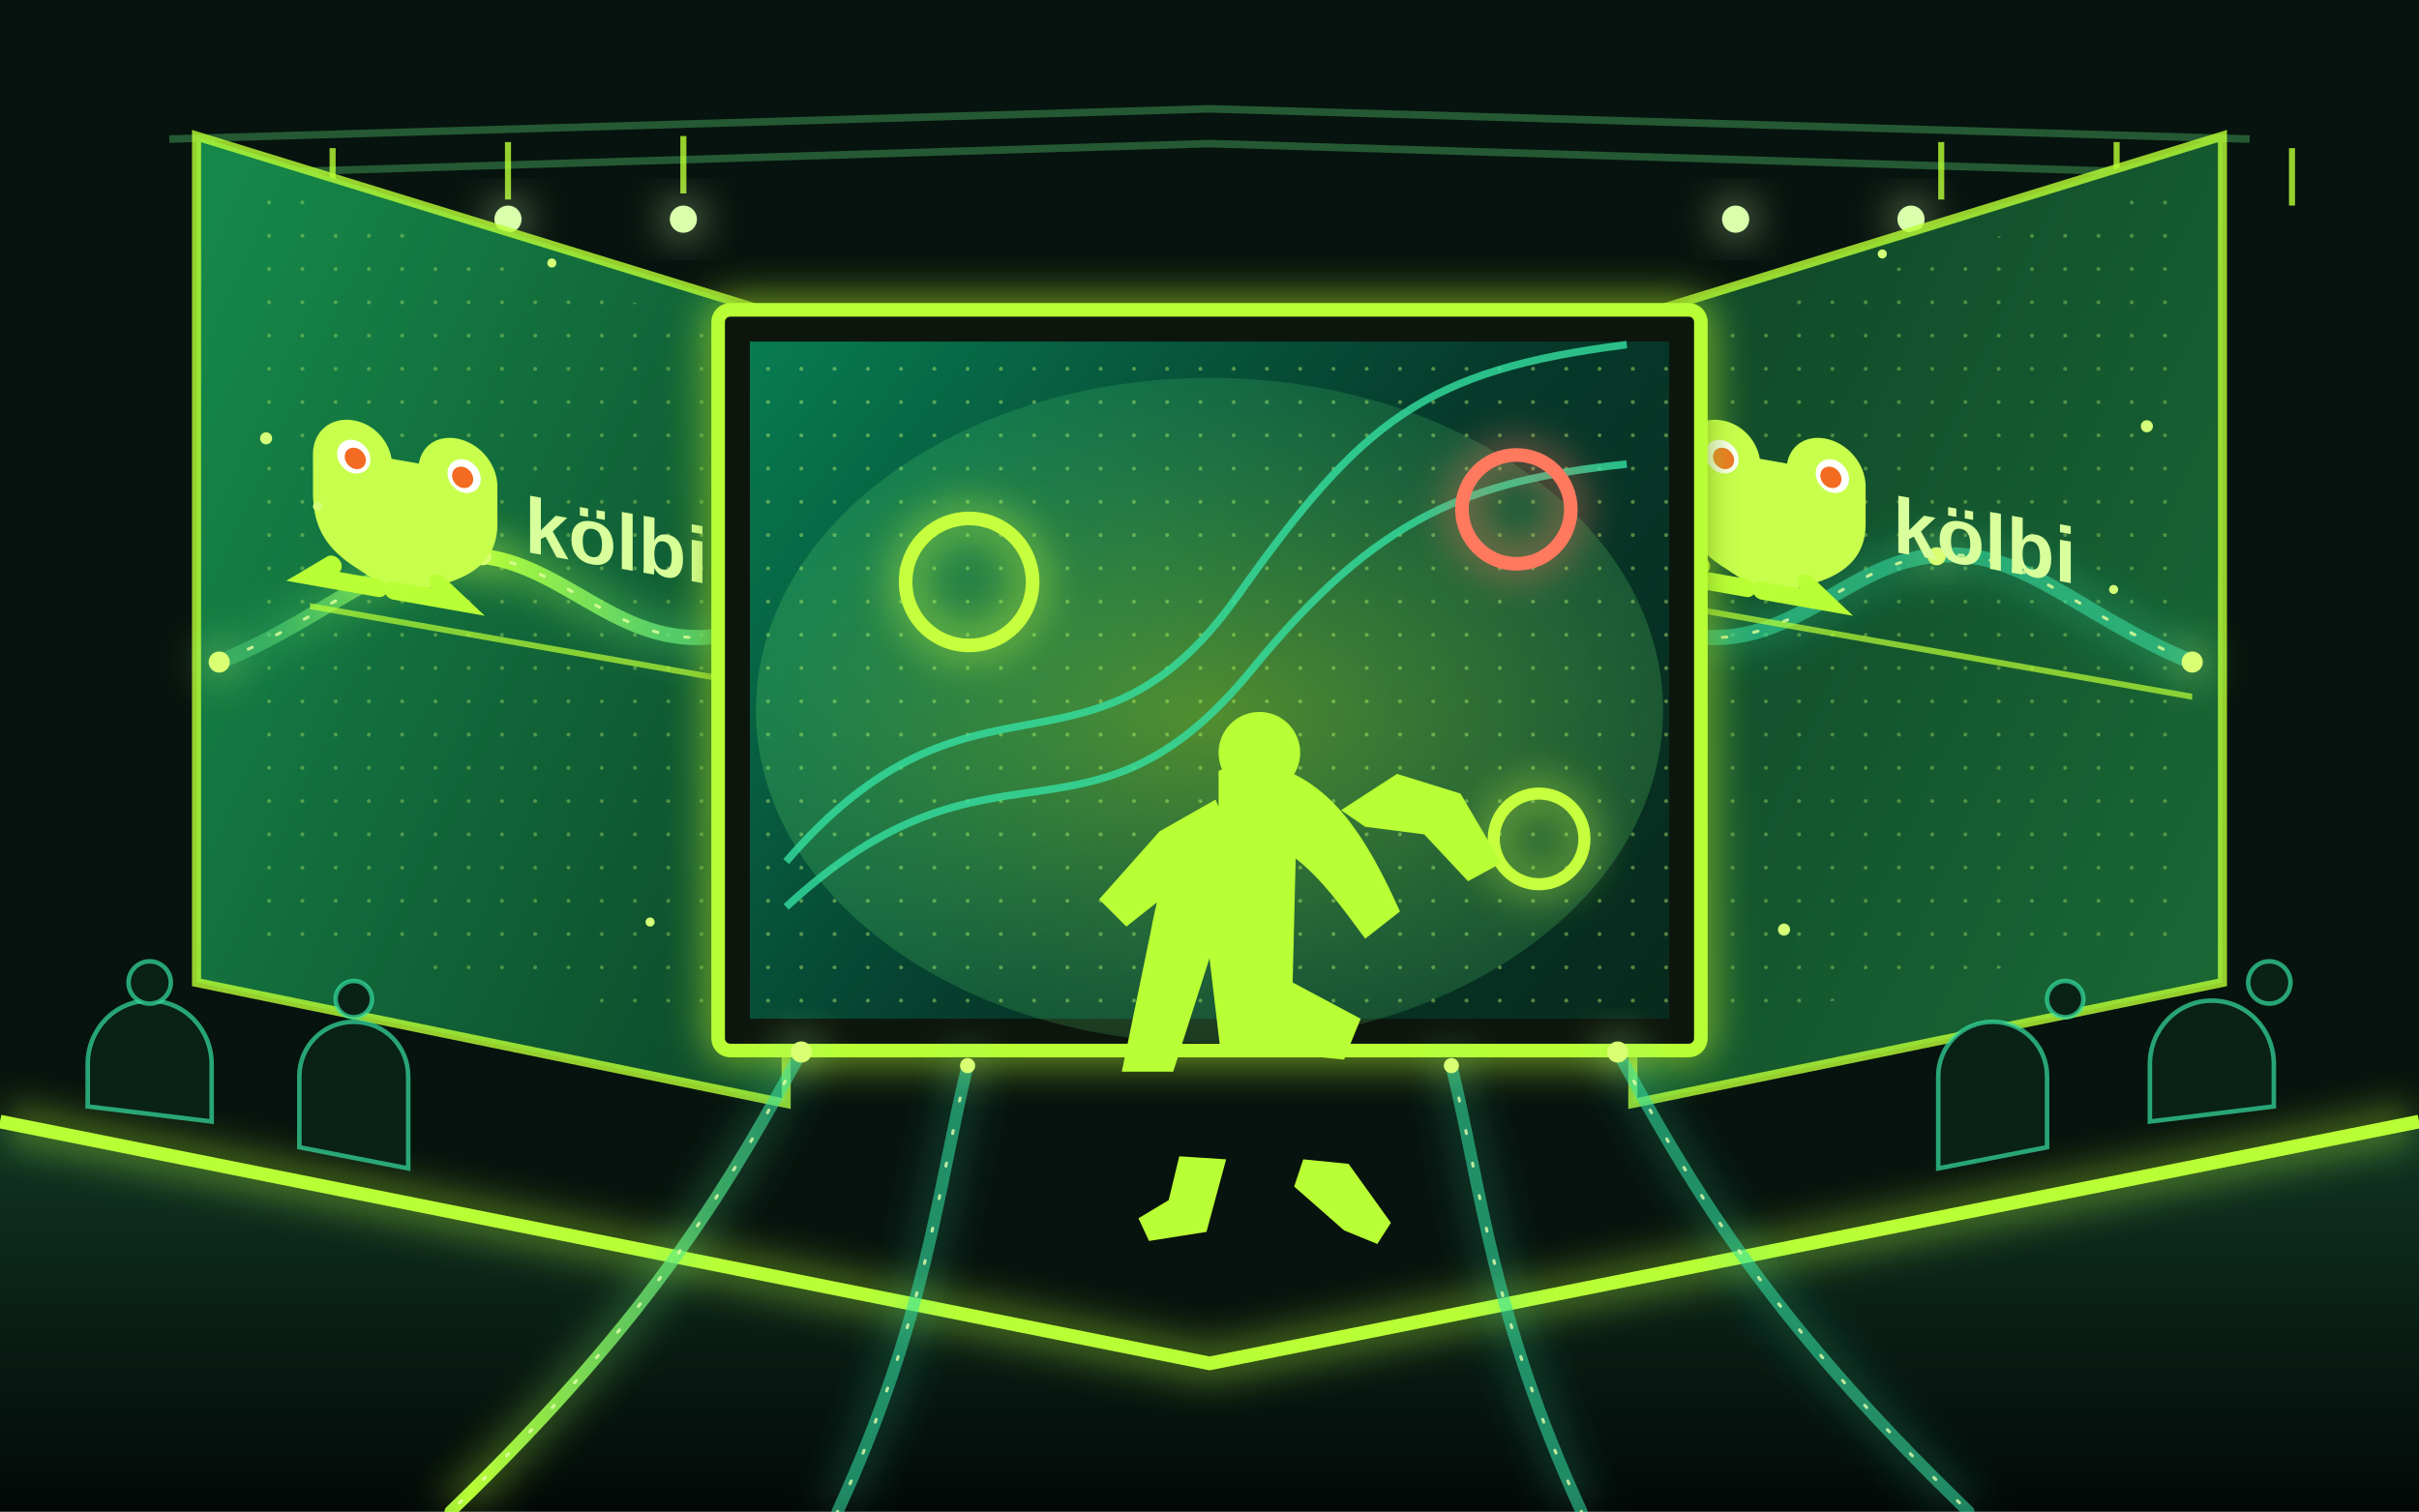
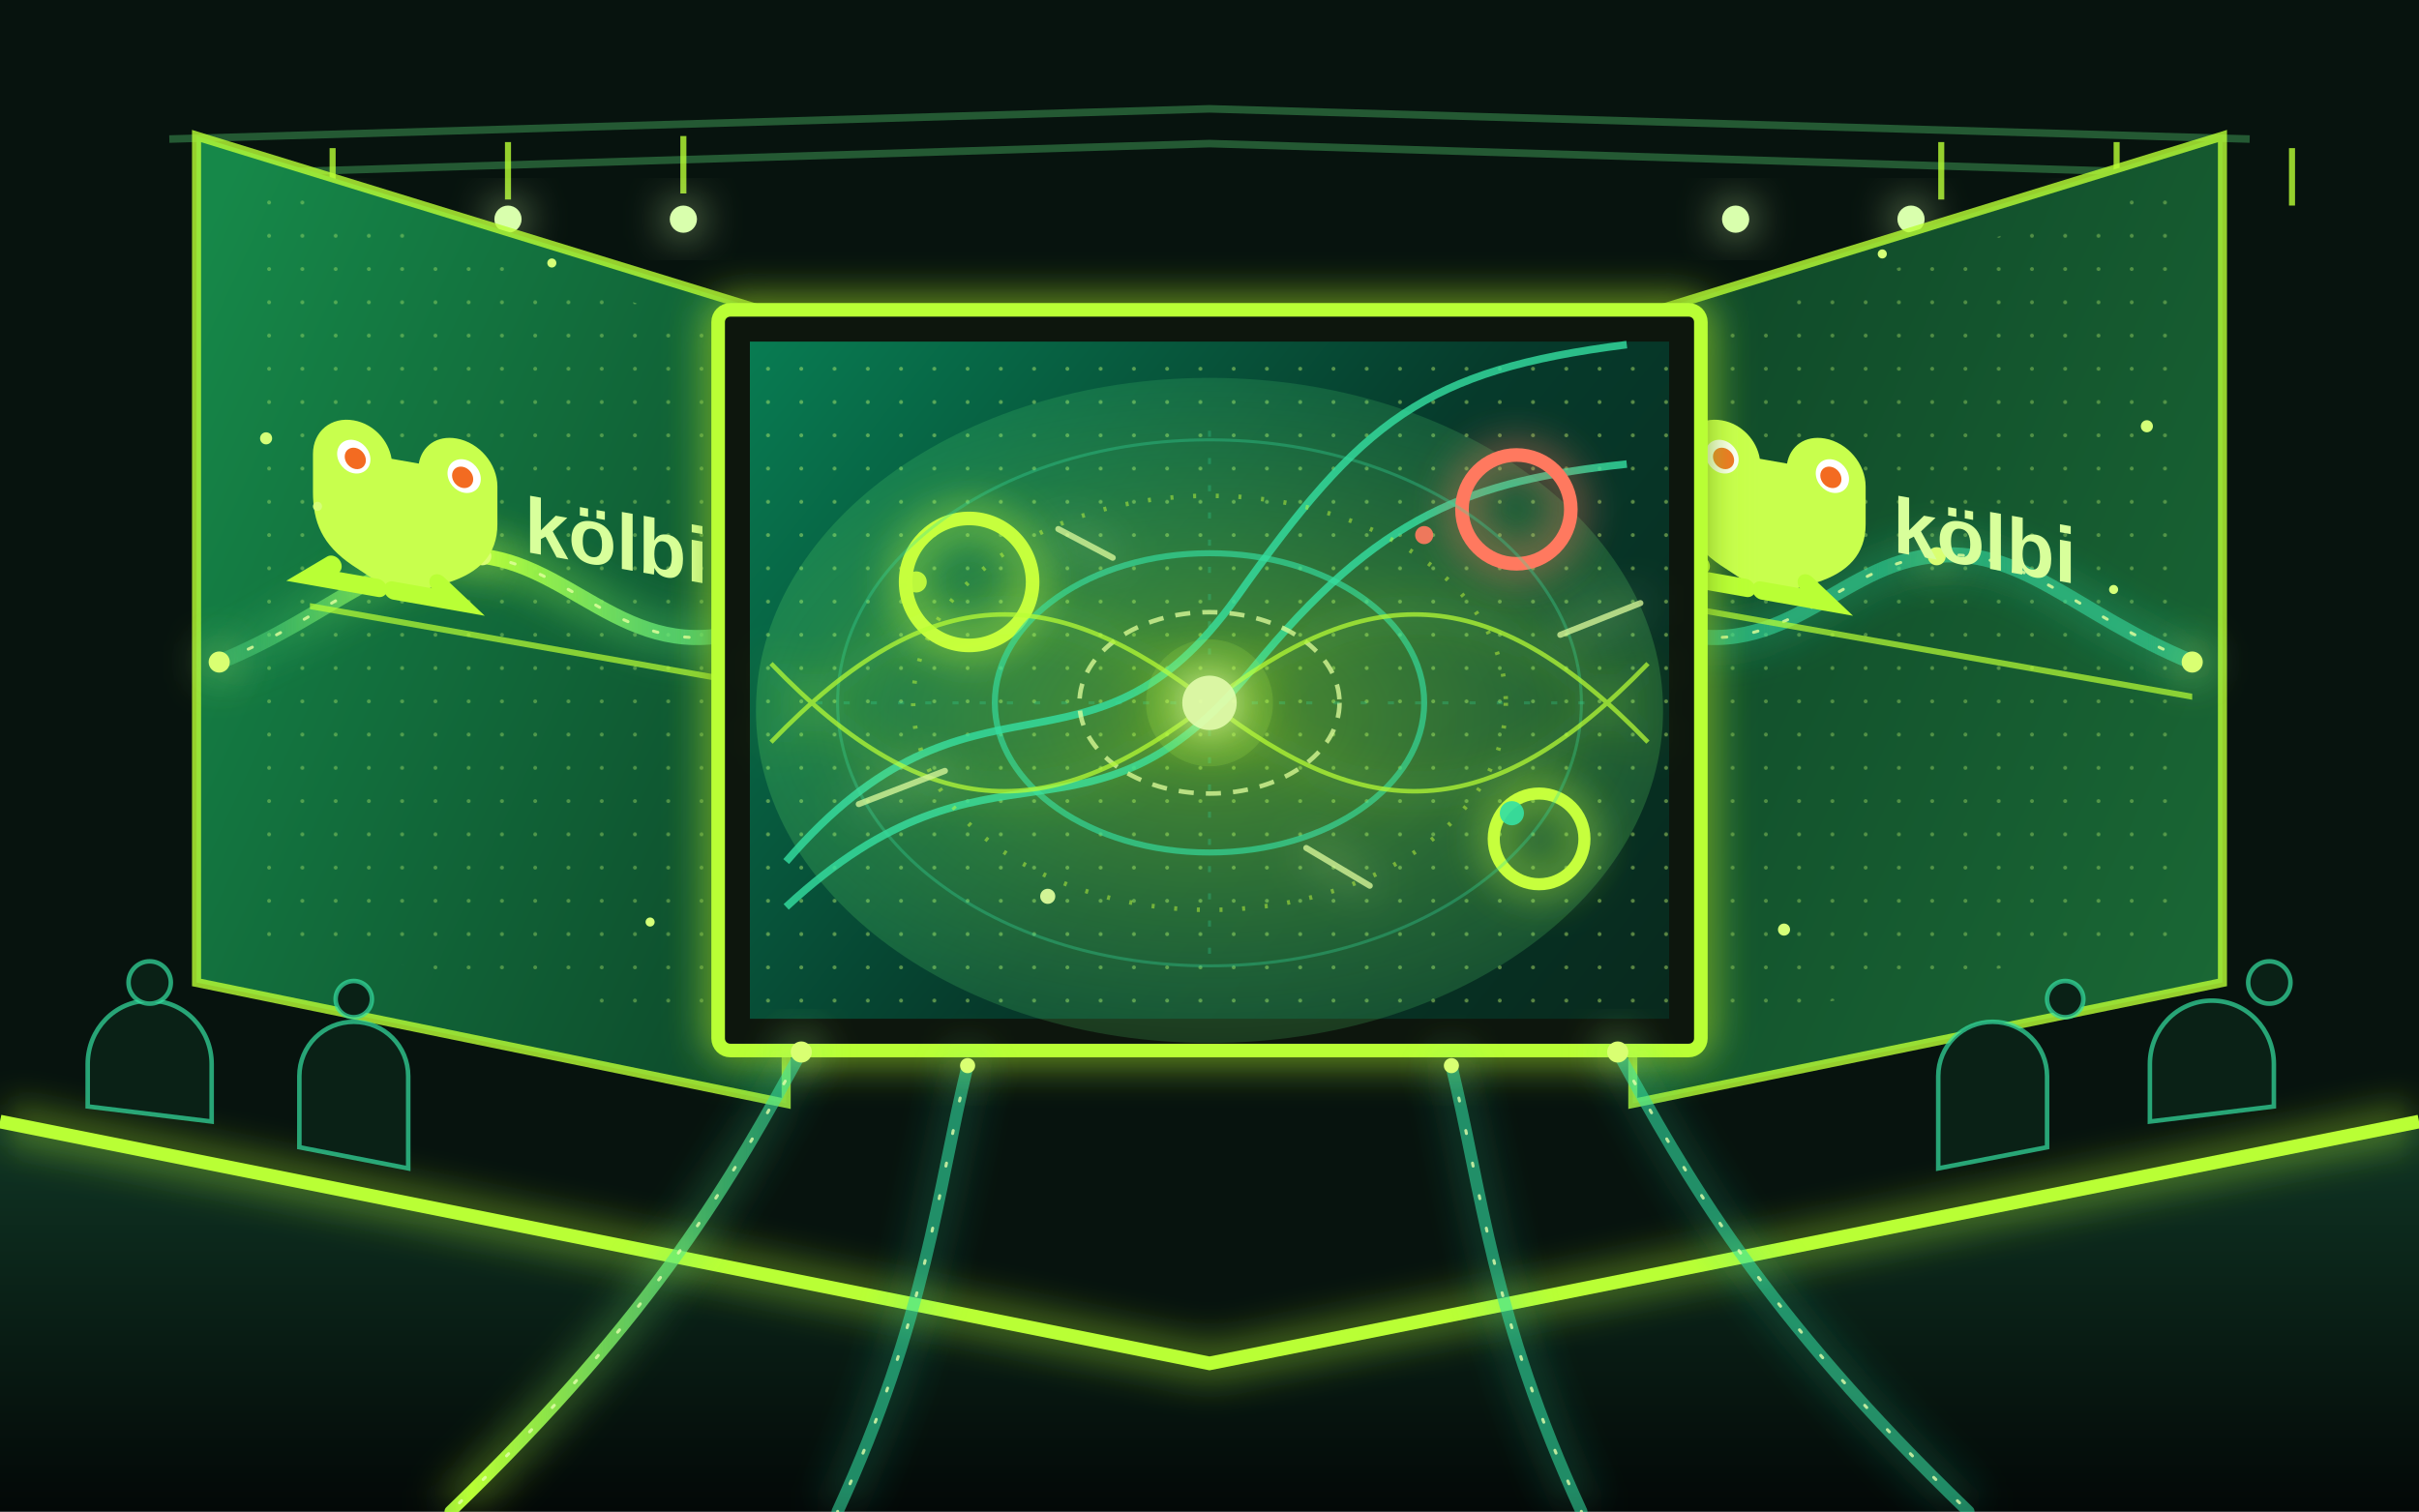
<svg xmlns="http://www.w3.org/2000/svg" viewBox="0 0 1600 1000" fill="none">
  <defs>
    <linearGradient id="wall" x1="150" y1="120" x2="1450" y2="720" gradientUnits="userSpaceOnUse">
      <stop stop-color="#168849" />
      <stop offset=".48" stop-color="#0b3c24" />
      <stop offset="1" stop-color="#1a6835" />
    </linearGradient>
    <linearGradient id="display" x1="500" y1="220" x2="1100" y2="700" gradientUnits="userSpaceOnUse">
      <stop stop-color="#087c52" />
      <stop offset=".52" stop-color="#063a2b" />
      <stop offset="1" stop-color="#08291d" />
    </linearGradient>
    <linearGradient id="floor" x1="800" y1="700" x2="800" y2="1000" gradientUnits="userSpaceOnUse">
      <stop stop-color="#123d29" />
      <stop offset="1" stop-color="#030807" />
    </linearGradient>
    <linearGradient id="energyLine" x1="120" y1="0" x2="520" y2="0" gradientUnits="userSpaceOnUse">
      <stop stop-color="#35e0a1" stop-opacity=".2" />
      <stop offset=".48" stop-color="#b9ff35" />
      <stop offset="1" stop-color="#35e0a1" stop-opacity=".55" />
    </linearGradient>
    <radialGradient id="light" cx="0" cy="0" r="1" gradientTransform="matrix(0 360 -590 0 800 475)" gradientUnits="userSpaceOnUse">
      <stop stop-color="#b9ff35" stop-opacity=".42" />
      <stop offset="1" stop-color="#20e9aa" stop-opacity="0" />
    </radialGradient>
    <filter id="glow" x="-100%" y="-100%" width="300%" height="300%">
      <feGaussianBlur stdDeviation="14" result="blur" />
      <feMerge>
        <feMergeNode in="blur" />
        <feMergeNode in="SourceGraphic" />
      </feMerge>
    </filter>
    <pattern id="pixels" width="22" height="22" patternUnits="userSpaceOnUse">
      <circle cx="2" cy="2" r="1.3" fill="#c9ff72" fill-opacity=".42" />
    </pattern>
  </defs>
  <rect width="1600" height="1000" fill="#030807" />
  <path d="M0 0h1600v740L800 900 0 740V0Z" fill="#07130e" />
  <path d="M112 92 800 72l688 20M145 115 800 95l655 20" stroke="#5bdc78" stroke-opacity=".35" stroke-width="5" />
  <path d="M220 98v38m116-42v38m116-42v38m832-34v38m116-38v38m116-34v38" stroke="#b9ff35" stroke-opacity=".8" stroke-width="4" />
  <g fill="#d9ffad" filter="url(#glow)">
    <circle cx="220" cy="145" r="9" />
    <circle cx="336" cy="145" r="9" />
    <circle cx="452" cy="145" r="9" />
    <circle cx="1148" cy="145" r="9" />
    <circle cx="1264" cy="145" r="9" />
    <circle cx="1380" cy="145" r="9" />
  </g>
  <path d="m130 90 390 120v520L130 650V90Zm1340 0-390 120v520l390-80V90Z" fill="url(#wall)" stroke="#b9ff35" stroke-opacity=".8" stroke-width="6" />
  <path d="m160 120 330 102v460l-330-64V120Zm1280 0-330 102v460l330-64V120Z" fill="url(#pixels)" opacity=".8" />
  <path d="M145 438c78-32 113-78 174-70 66 8 103 82 192 42M1450 438c-78-32-113-78-174-70-66 8-103 82-192 42" stroke="url(#energyLine)" stroke-width="10" stroke-linecap="round" filter="url(#glow)" />
  <path d="M145 438c78-32 113-78 174-70 66 8 103 82 192 42M1450 438c-78-32-113-78-174-70-66 8-103 82-192 42" stroke="#e1ff9d" stroke-opacity=".82" stroke-width="2" stroke-dasharray="3 18" stroke-linecap="round" />
  <g fill="#d9ff72" filter="url(#glow)">
    <circle cx="145" cy="438" r="7" />
    <circle cx="319" cy="368" r="6" />
    <circle cx="511" cy="410" r="7" />
    <circle cx="1450" cy="438" r="7" />
    <circle cx="1281" cy="368" r="6" />
    <circle cx="1089" cy="410" r="7" />
  </g>
  <g transform="translate(205 268) skewY(10)">
    <path d="M2 32c0-15 12-27 27-27 13 0 23 9 25 21h18c2-12 12-21 25-21 15 0 27 12 27 27v25c0 20-12 34-32 44l-25 12-7-5-7 5-25-12C8 91 2 77 2 57V32Z" fill="#c8ff4d" />
    <circle cx="29" cy="29" r="11" fill="#fff" />
    <circle cx="102" cy="29" r="11" fill="#fff" />
    <circle cx="30" cy="30" r="7" fill="#f36b21" />
    <circle cx="101" cy="30" r="7" fill="#f36b21" />
    <path d="M15 103 2 113h43m40-10 13 10H55" stroke="#b9ff35" stroke-width="12" stroke-linecap="round" />
    <text x="142" y="72" fill="#d8ff9b" font-family="Arial,sans-serif" font-size="52" font-weight="700">kölbi</text>
    <path d="M0 133h340" stroke="#b9ff35" stroke-opacity=".7" stroke-width="4" />
  </g>
  <g transform="translate(1110 268) skewY(10)">
    <path d="M2 32c0-15 12-27 27-27 13 0 23 9 25 21h18c2-12 12-21 25-21 15 0 27 12 27 27v25c0 20-12 34-32 44l-25 12-7-5-7 5-25-12C8 91 2 77 2 57V32Z" fill="#c8ff4d" />
    <circle cx="29" cy="29" r="11" fill="#fff" />
    <circle cx="102" cy="29" r="11" fill="#fff" />
    <circle cx="30" cy="30" r="7" fill="#f36b21" />
    <circle cx="101" cy="30" r="7" fill="#f36b21" />
    <path d="M15 103 2 113h43m40-10 13 10H55" stroke="#b9ff35" stroke-width="12" stroke-linecap="round" />
    <text x="142" y="72" fill="#d8ff9b" font-family="Arial,sans-serif" font-size="52" font-weight="700">kölbi</text>
    <path d="M0 133h340" stroke="#b9ff35" stroke-opacity=".7" stroke-width="4" />
  </g>
  <rect x="475" y="205" width="650" height="490" rx="8" fill="#07140f" stroke="#b9ff35" stroke-width="9" filter="url(#glow)" />
  <rect x="496" y="226" width="608" height="448" fill="url(#display)" />
  <rect x="496" y="226" width="608" height="448" fill="url(#pixels)" />
  <ellipse cx="800" cy="470" rx="300" ry="220" fill="url(#light)" />
  <path d="M520 570c124-144 201-39 298-175 83-117 124-150 258-167M520 600c137-127 199-24 308-157 84-103 145-125 248-136" stroke="#35e0a1" stroke-opacity=".8" stroke-width="5" />
  <circle cx="641" cy="385" r="42" stroke="#c6ff3d" stroke-width="9" filter="url(#glow)" />
  <circle cx="1003" cy="337" r="36" stroke="#ff795e" stroke-width="9" filter="url(#glow)" />
  <circle cx="1018" cy="555" r="30" stroke="#c6ff3d" stroke-width="8" filter="url(#glow)" />
  <path d="M0 740 800 900l800-160v260H0V740Z" fill="url(#floor)" />
  <path d="m0 742 800 160 800-160" stroke="#b9ff35" stroke-width="9" filter="url(#glow)" />
  <path d="M530 696c-45 82-95 172-232 304m772-304c45 82 95 172 232 304M640 705c-20 82-27 167-86 295m406-295c20 82 27 167 86 295" stroke="url(#energyLine)" stroke-width="8" stroke-linecap="round" filter="url(#glow)" />
  <path d="M530 696c-45 82-95 172-232 304m772-304c45 82 95 172 232 304M640 705c-20 82-27 167-86 295m406-295c20 82 27 167 86 295" stroke="#e5ffac" stroke-opacity=".8" stroke-width="2" stroke-dasharray="2 20" stroke-linecap="round" />
  <g fill="#d9ff72" filter="url(#glow)">
    <circle cx="530" cy="696" r="7" />
    <circle cx="1070" cy="696" r="7" />
    <circle cx="640" cy="705" r="5" />
    <circle cx="960" cy="705" r="5" />
  </g>
  <g fill="#0a2116" stroke="#35e0a1" stroke-opacity=".7" stroke-width="3">
    <path d="M58 732v-28c0-23 18-42 41-42s41 19 41 42v38l-82-10Zm140 27v-47c0-20 16-36 36-36s36 16 36 36v61l-72-14Zm1224-17v-38c0-23 18-42 41-42s41 19 41 42v28l-82 10Zm-140 31v-61c0-20 16-36 36-36s36 16 36 36v47l-72 14Z" />
    <circle cx="99" cy="650" r="14" />
    <circle cx="234" cy="661" r="12" />
    <circle cx="1501" cy="650" r="14" />
    <circle cx="1366" cy="661" r="12" />
  </g>
  <g fill="#d5ff78">
    <circle cx="176" cy="290" r="4" />
    <circle cx="210" cy="335" r="3" />
    <circle cx="1420" cy="282" r="4" />
    <circle cx="1398" cy="390" r="3" />
    <circle cx="1245" cy="168" r="3" />
    <circle cx="365" cy="174" r="3" />
    <circle cx="430" cy="610" r="3" />
    <circle cx="1180" cy="615" r="4" />
  </g>
-   <g transform="translate(0 86)" fill="#b9ff35">
-     <circle cx="833" cy="412" r="27" />
-     <path d="M806 447c-26 13-38 45-45 84l-19 92h34l24-75 7 59 82 8 11-27-45-24 2-82c18 14 31 33 46 53l23-18c-23-51-45-84-83-96-13-5-25-3-37 3Z" />
-     <path d="m804 443-37 21-40 45 18 18 43-34 34-7-18-43Zm83 7 37-24 42 13 27 46-22 12-29-31-39-5-16-11Z" />
-     <path d="m780 679 31 2-13 48-38 6-7-15 20-12 7-29Zm82 2 30 3 28 39-9 14-22-9-33-29 6-18Z" />
+   <g opacity=".92">
+     <ellipse cx="800" cy="465" rx="246" ry="174" stroke="#35e0a1" stroke-opacity=".35" stroke-width="2" />
+     <ellipse cx="800" cy="465" rx="196" ry="137" stroke="#c6ff3d" stroke-opacity=".52" stroke-width="3" stroke-dasharray="2 13" />
+     <ellipse cx="800" cy="465" rx="142" ry="99" stroke="#35e0a1" stroke-opacity=".7" stroke-width="4" />
+     <ellipse cx="800" cy="465" rx="86" ry="60" stroke="#e1ff9d" stroke-opacity=".82" stroke-width="3" stroke-dasharray="10 8" />
+     <path d="M510 491c106-110 187-106 290-26 103 80 184 84 290-26M510 439c106 110 187 106 290 26 103-80 184-84 290 26" stroke="#b9ff35" stroke-opacity=".78" stroke-width="3" filter="url(#glow)" />
+     <path d="M540 465h520M800 285v360" stroke="#35e0a1" stroke-opacity=".28" stroke-width="2" stroke-dasharray="4 14" />
+     <circle cx="800" cy="465" r="42" fill="#b9ff35" fill-opacity=".16" filter="url(#glow)" />
+     <circle cx="800" cy="465" r="18" fill="#e6ffad" filter="url(#glow)" />
+     <circle cx="606" cy="385" r="7" fill="#c6ff3d" />
+     <circle cx="1000" cy="538" r="8" fill="#35e0a1" />
+     <circle cx="693" cy="593" r="5" fill="#e1ff9d" />
+     <circle cx="942" cy="354" r="6" fill="#ff795e" />
+     <path d="M568 532 625 510m407-90 53-21M700 350l36 19m128 192 42 25" stroke="#e1ff9d" stroke-opacity=".8" stroke-width="4" stroke-linecap="round" filter="url(#glow)" />
  </g>
</svg>
